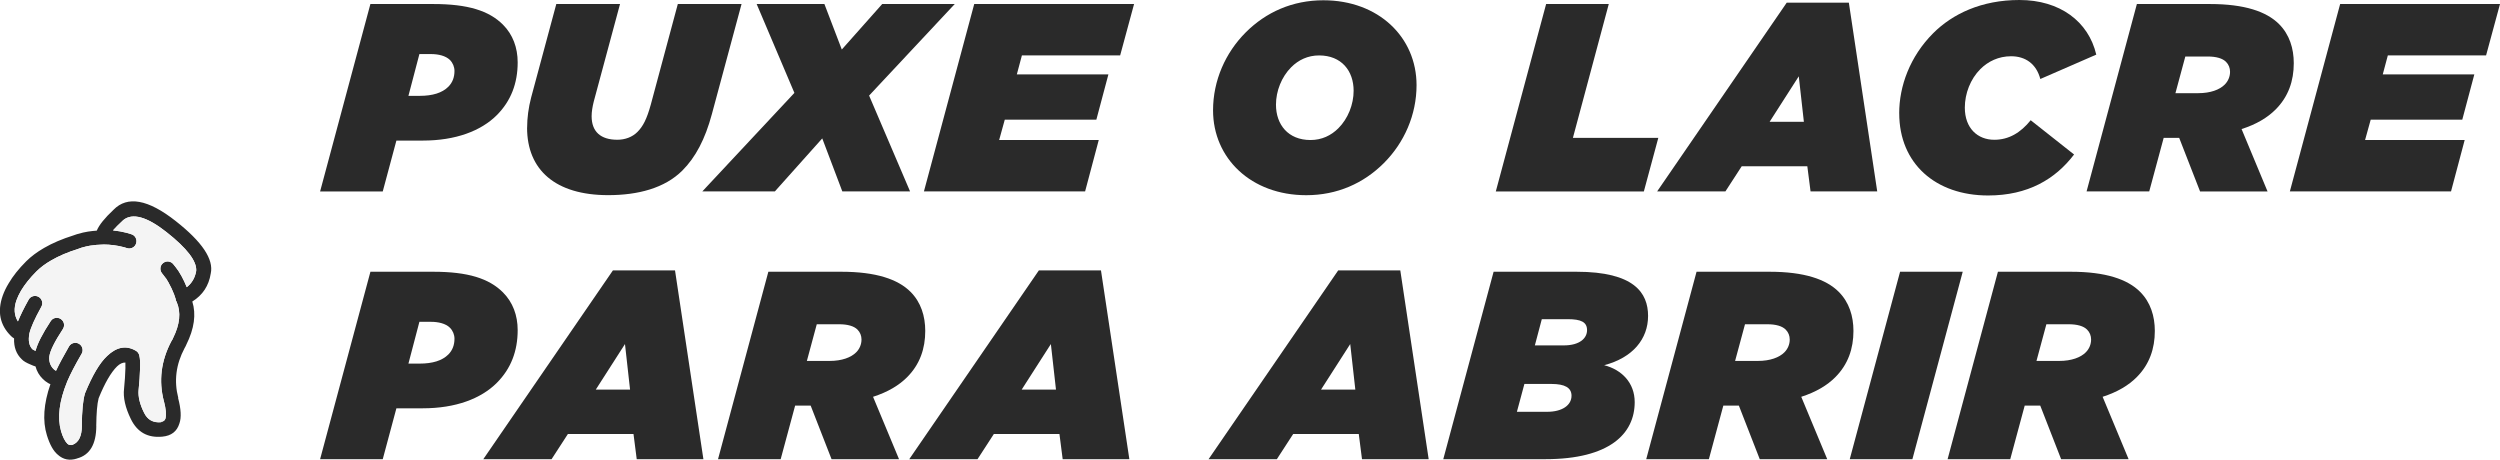
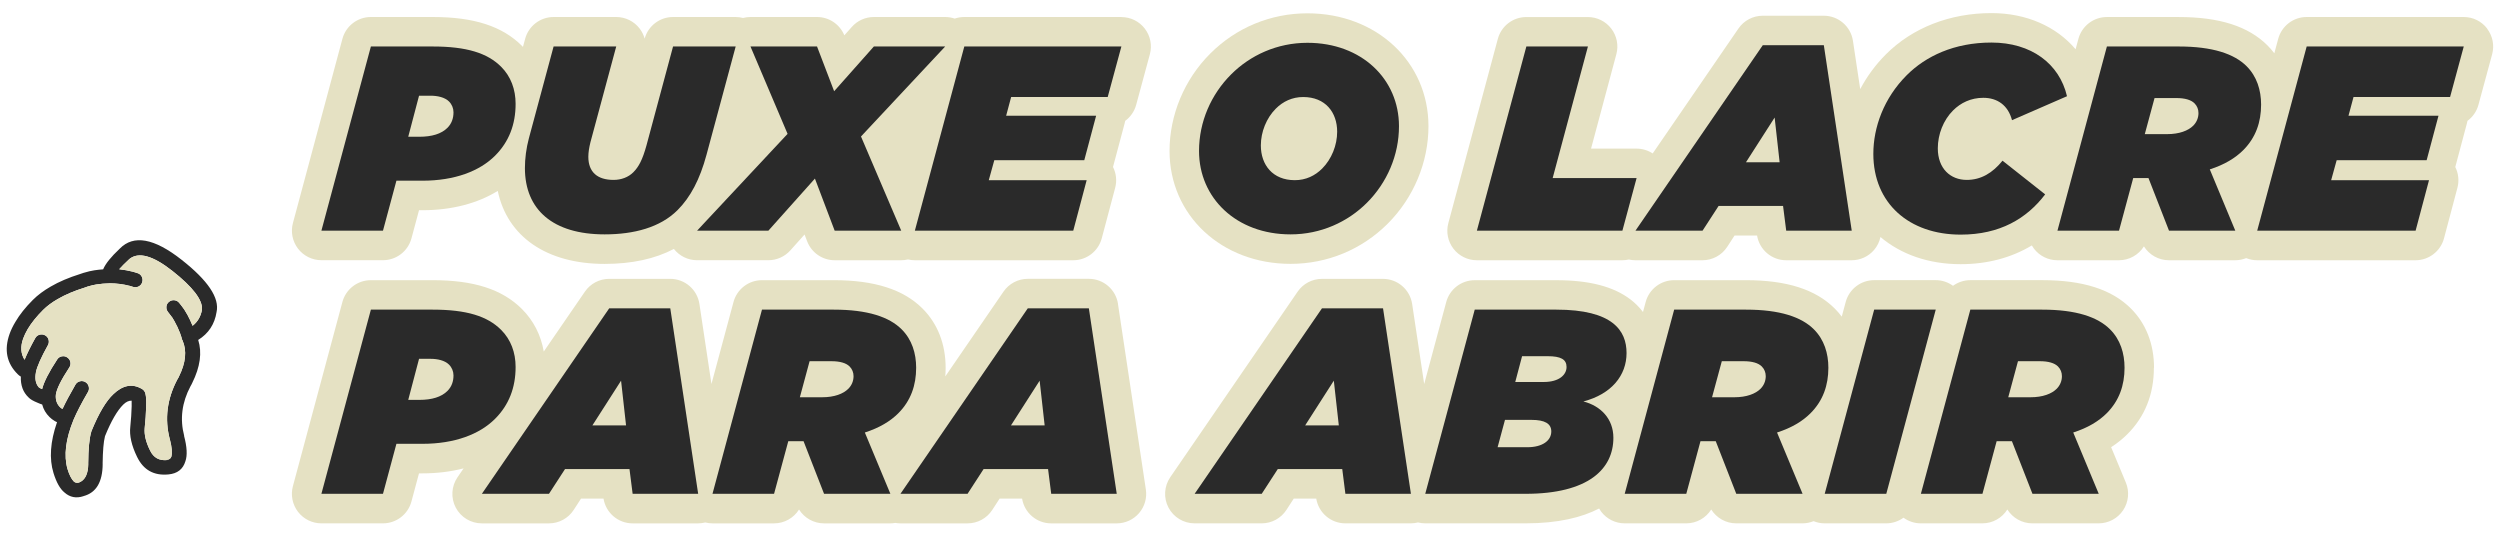
- <svg xmlns="http://www.w3.org/2000/svg" id="a" version="1.1" viewBox="0 0 1000 183.89">
+ <svg xmlns="http://www.w3.org/2000/svg" id="a" version="1.1" viewBox="0 0 1017.49 218.31">
  <defs>
    <style>
      .st0 {
        fill: #2a2a2a;
      }

      .st1 {
-         fill: #f4f4f4;
+         fill: #e5e1c3;
      }
    </style>
  </defs>
-   <path class="st0" d="M148.16,1.61h25.17c13.82,0,22.28,2.68,27.85,8.25,3.96,3.96,5.89,9.21,5.89,15.1,0,8.35-2.68,15.42-8.35,21.1-6.32,6.32-16.49,10.17-29.56,10.17h-10.6l-5.46,20.35h-25.06L148.16,1.61ZM172.47,21.63h-4.71l-4.39,16.71h4.5c5.14,0,9-1.18,11.46-3.64,1.71-1.71,2.46-3.86,2.46-6.32,0-1.61-.64-3.21-1.82-4.39-1.71-1.71-4.71-2.36-7.5-2.36Z" />
-   <path class="st0" d="M210.85,51.09c0-3.86.54-8.03,1.61-12.1L222.52,1.61h25.49l-10.5,38.98c-.54,2.14-.86,4.18-.86,5.89,0,6.21,3.64,9.42,10.28,9.42,3.11,0,6-1.07,8.03-3.11,2.25-2.25,3.75-5.14,5.35-10.92l10.82-40.27h25.49l-11.89,44.12c-2.68,9.96-6.53,17.24-11.78,22.49-7.07,7.07-17.78,9.85-29.67,9.85-21.1,0-32.45-10.07-32.45-26.99l.02.02Z" />
-   <path class="st0" d="M317.76,37.16l-15.1-35.56h27.1l6.96,18.21,16.17-18.21h29.02l-34.27,36.63,16.39,38.34h-27.1l-8.03-21.21-18.96,21.21h-29.02l36.84-39.41h0Z" />
-   <path class="st0" d="M389.69,1.61h63.94l-5.57,20.56h-39.3l-2.03,7.6h36.63l-4.82,18.1h-36.63l-2.25,8.14h39.84l-5.46,20.56h-64.47L389.69,1.61Z" />
-   <path class="st0" d="M566.62,34.06c0,11.89-4.93,23.03-13.07,31.17s-18.74,12.85-31.06,12.85c-22.06,0-37.27-14.78-37.27-33.95,0-11.89,4.93-23.03,13.07-31.17S517.03.11,529.35.11c22.06,0,37.27,14.78,37.27,33.95ZM535.35,51.3c3.86-3.86,6.1-9.53,6.1-14.99,0-7.93-4.82-14.14-13.82-14.14-4.5,0-8.25,1.82-11.14,4.71-3.86,3.86-6.1,9.53-6.1,14.99,0,7.93,4.82,14.14,13.82,14.14,4.5,0,8.25-1.82,11.14-4.71h0Z" />
-   <path class="st0" d="M618.45,1.61h25.06l-14.35,53.55h34.16l-5.78,21.42h-59.22L618.45,1.61Z" />
-   <path class="st0" d="M714.69,1.07h24.85l11.35,75.5h-26.67l-1.29-10.07h-26.24l-6.53,10.07h-27.31L714.69,1.07ZM721.55,48.73l-2.04-18.21-11.67,18.21h13.71,0Z" />
-   <path class="st0" d="M759.68,45.3c0-10.82,4.28-22.7,13.6-32.02C780.99,5.57,792.56,0,807.77,0,823.94,0,835.4,8.57,838.51,21.85l-22.38,9.75c-1.61-6.1-6-9.1-11.67-9.1-5.03,0-9.21,2.04-12.32,5.14-3.96,3.96-6.21,9.75-6.21,15.42,0,8.25,5.14,12.85,11.78,12.85,5.78,0,10.5-2.78,14.57-7.82l17.35,13.71c-7.5,9.85-18.42,16.39-34.38,16.39-20.99,0-35.56-12.74-35.56-32.88h0Z" />
-   <path class="st0" d="M871.68,55.15h-6.21l-5.78,21.42h-25.06L854.75,1.61h29.24c13.82,0,22.6,3,27.63,8.03,4.18,4.18,5.89,9.75,5.89,15.64,0,7.07-2.14,13.39-7.28,18.53-3.21,3.21-7.6,5.89-13.6,7.82l10.39,24.95h-26.99l-8.35-21.42h0ZM879.28,37.27c4.93,0,8.57-1.39,10.6-3.43,1.39-1.39,2.14-3.21,2.14-5.14,0-1.5-.54-2.89-1.61-3.96-1.39-1.39-3.86-2.14-7.39-2.14h-8.89l-3.96,14.67h9.11Z" />
-   <path class="st0" d="M936.06,1.61h63.94l-5.57,20.56h-39.3l-2.03,7.6h36.63l-4.82,18.1h-36.63l-2.25,8.14h39.84l-5.46,20.56h-64.47L936.06,1.61Z" />
-   <path class="st0" d="M148.16,108.7h25.17c13.82,0,22.28,2.68,27.85,8.25,3.96,3.96,5.89,9.21,5.89,15.1,0,8.35-2.68,15.42-8.35,21.1-6.32,6.32-16.49,10.17-29.56,10.17h-10.6l-5.46,20.35h-25.06l20.13-74.97h0ZM172.47,128.73h-4.71l-4.39,16.71h4.5c5.14,0,9-1.18,11.46-3.64,1.71-1.71,2.46-3.86,2.46-6.32,0-1.61-.64-3.21-1.82-4.39-1.71-1.71-4.71-2.36-7.5-2.36Z" />
-   <path class="st0" d="M245.16,108.17h24.85l11.35,75.5h-26.67l-1.29-10.07h-26.24l-6.53,10.07h-27.31l51.84-75.5h0ZM252.02,155.83l-2.03-18.21-11.67,18.21h13.71-.01Z" />
-   <path class="st0" d="M324.26,162.25h-6.21l-5.78,21.42h-25.06l20.13-74.97h29.24c13.82,0,22.6,3,27.63,8.03,4.18,4.18,5.89,9.75,5.89,15.64,0,7.07-2.14,13.39-7.28,18.53-3.21,3.21-7.6,5.89-13.6,7.82l10.39,24.95h-26.99l-8.35-21.42h-.01ZM331.86,144.37c4.93,0,8.57-1.39,10.6-3.43,1.39-1.39,2.14-3.21,2.14-5.14,0-1.5-.54-2.89-1.61-3.96-1.39-1.39-3.86-2.14-7.39-2.14h-8.89l-3.96,14.67h9.11Z" />
-   <path class="st0" d="M415.54,108.17h24.85l11.35,75.5h-26.67l-1.29-10.07h-26.24l-6.53,10.07h-27.31l51.84-75.5h0ZM422.39,155.83l-2.04-18.21-11.67,18.21h13.71Z" />
-   <path class="st0" d="M535.27,108.17h24.85l11.35,75.5h-26.67l-1.29-10.07h-26.24l-6.53,10.07h-27.31l51.84-75.5h0ZM542.13,155.83l-2.04-18.21-11.67,18.21h13.71,0Z" />
-   <path class="st0" d="M597.44,108.7h33.2c23.03,0,28.59,8.46,28.59,17.67s-6.1,16.71-17.56,19.71c7.07,1.82,12.21,7.07,12.21,14.78,0,12.64-10.07,22.81-35.77,22.81h-40.8l20.13-74.97h0ZM618.86,164.72c6.1,0,9.75-2.68,9.75-6.43,0-3.21-2.68-4.71-8.03-4.71h-10.82l-3,11.14h12.1ZM625.5,138.16c6.43,0,9.32-2.89,9.32-6.1s-2.36-4.39-7.71-4.39h-10.39l-2.78,10.5h11.57,0Z" />
-   <path class="st0" d="M695.54,162.25h-6.21l-5.78,21.42h-25.06l20.13-74.97h29.24c13.82,0,22.6,3,27.63,8.03,4.18,4.18,5.89,9.75,5.89,15.64,0,7.07-2.14,13.39-7.28,18.53-3.21,3.21-7.6,5.89-13.6,7.82l10.39,24.95h-26.99l-8.35-21.42h-.01ZM703.15,144.37c4.93,0,8.57-1.39,10.6-3.43,1.39-1.39,2.14-3.21,2.14-5.14,0-1.5-.54-2.89-1.61-3.96-1.39-1.39-3.86-2.14-7.39-2.14h-8.89l-3.96,14.67h9.11Z" />
-   <path class="st0" d="M760.03,108.7h25.06l-20.13,74.97h-25.06l20.13-74.97Z" />
-   <path class="st0" d="M816.09,162.25h-6.21l-5.78,21.42h-25.06l20.13-74.97h29.24c13.82,0,22.6,3,27.63,8.03,4.18,4.18,5.89,9.75,5.89,15.64,0,7.07-2.14,13.39-7.28,18.53-3.21,3.21-7.6,5.89-13.6,7.82l10.39,24.95h-26.99l-8.35-21.42h-.01ZM823.7,144.37c4.93,0,8.57-1.39,10.6-3.43,1.39-1.39,2.14-3.21,2.14-5.14,0-1.5-.54-2.89-1.61-3.96-1.39-1.39-3.86-2.14-7.39-2.14h-8.89l-3.96,14.67h9.11Z" />
-   <path class="st0" d="M71.31,159.17h0c-1.77-6.79-.93-13.41,2.52-19.92.18-.27.34-.56.48-.87.02-.05.05-.11.06-.16.05-.11.08-.21.14-.31,3.22-6.46,4-12.24,2.41-17.3,4.15-2.57,6.61-6.32,7.38-11.21h0c1.25-5.66-3.42-12.65-14.05-21-11.01-8.67-19.3-10.16-24.83-4.5-3.54,3.31-5.77,6.09-6.71,8.35-1.14.08-2.33.21-3.51.39h0c-1.17.18-2.62.5-4.33,1.01-.02.02-.03.03-.08.02-.39.13-.79.27-1.22.42-.03.03-.1.03-.14.05-4.55,1.43-8.47,3.1-11.79,5.03-2.81,1.62-5.21,3.41-7.16,5.35-3.01,3.01-5.34,5.95-7.01,8.81-1,1.64-1.78,3.26-2.36,4.87h0c-2.27,6.42-1.16,11.83,3.3,16.22.34.34.72.66,1.22.93-.13,3.51.9,6.3,3.1,8.38.66.72,1.83,1.41,3.55,2.11.03.03.08.05.11.05.69.31,1.29.55,1.82.69.5,1.91,1.48,3.6,2.94,5.03.59.59,1.29,1.13,2.07,1.59.03.03.05.05.1.06.24.14.51.29.85.4-2.72,7.86-3.2,14.68-1.41,20.45,1.17,3.78,2.62,6.35,4.39,7.8,2.17,1.95,4.73,2.44,7.64,1.5l.03-.03c5.11-1.35,7.67-5.68,7.7-12.98l-.02-.02c.06-5.08.35-8.78.95-11.08,0,0,.02-.02.02-.05,2.46-6.06,4.92-10.29,7.33-12.67,1.13-1.09,2.25-1.61,3.36-1.56.03.58.03,1.22,0,1.96l.02.02c-.08,2.75-.26,5.6-.56,8.51-.42,3.47.48,7.53,2.73,12.12h0c2.56,5.26,6.75,7.59,12.59,7.03h0c3.59-.34,5.85-2.09,6.82-5.27.84-2.35.66-5.77-.53-10.24l.03.03.02-.02h.03ZM64.46,168.88h0c-3.18.32-5.45-.95-6.83-3.78h0c-1.7-3.41-2.41-6.4-2.2-8.96.32-3.09.53-6.06.61-8.94l-.02-.02c.1-2.12,0-3.76-.29-4.98-.1-.42-.27-.79-.51-1.13s-.56-.59-.93-.8c-3.83-2.22-7.65-1.51-11.45,2.12-2.94,2.75-5.85,7.65-8.76,14.74-.03.1-.06.19-.1.29-.79,2.59-1.21,6.9-1.25,12.93l.02.02c-.03,4.05-1.25,6.56-3.65,7.51l-.03.03c-.8.23-1.48.13-2.07-.37-1-1-1.87-2.67-2.57-5.05-1.56-5.45-.74-12.03,2.4-19.73.03-.03.05-.11.06-.16,0,0,.02-.02.02-.05h0l.05-.11c1.19-2.8,3.09-6.46,5.69-10.93.4-.69.5-1.43.29-2.22s-.66-1.37-1.35-1.77-1.43-.5-2.22-.29c-.79.21-1.37.66-1.77,1.35-2.2,3.81-3.94,7.06-5.18,9.71-.1-.03-.18-.05-.26-.1-.32-.19-.59-.43-.84-.68-1.22-1.29-1.77-2.93-1.59-4.9.29-2.28,2.12-5.95,5.42-10.98.43-.66.56-1.4.42-2.19-.16-.77-.58-1.38-1.25-1.83-.66-.43-1.38-.58-2.17-.43-.8.16-1.4.56-1.85,1.24-3.34,5.08-5.37,9.07-6.08,11.93-.59-.24-1.03-.48-1.32-.71-1.27-1.43-1.66-3.46-1.16-6.05l-.02-.02c.5-2.36,2.11-5.97,4.82-10.87.39-.71.47-1.43.26-2.22-.23-.77-.68-1.35-1.38-1.74-.71-.39-1.43-.47-2.22-.26-.77.23-1.35.68-1.74,1.38-1.93,3.44-3.34,6.34-4.29,8.7-1.53-2.43-1.7-5.24-.58-8.46h0c.45-1.25,1.08-2.56,1.85-3.88h0c1.5-2.49,3.54-5.05,6.14-7.65,1.61-1.61,3.6-3.09,5.95-4.44,3.01-1.75,6.59-3.28,10.74-4.57.03-.03.1-.03.14-.05.4-.14.79-.27,1.16-.42l-.08.02c1.4-.4,2.59-.69,3.54-.84h0c1.78-.27,3.51-.42,5.21-.45h.06l.11-.02c2.8.03,5.45.37,7.94,1.03l-.11-.05c.51.16,1.06.32,1.58.48.77.23,1.51.16,2.24-.21.71-.39,1.17-.95,1.4-1.72s.16-1.51-.21-2.24c-.39-.71-.95-1.17-1.72-1.4-.51-.16-1.06-.32-1.58-.48-.03-.03-.05-.05-.11-.05-1.82-.47-3.7-.8-5.64-1.01.88-1.01,2.25-2.38,4.13-4.13,3.68-2.94,9.42-1.35,17.25,4.81,8.22,6.48,12.19,11.64,11.9,15.53h0c-.45,2.7-1.7,4.89-3.78,6.51-.59-1.53-1.32-3.02-2.14-4.55l-.03-.03c-.39-.71-.8-1.38-1.24-2.07l-.08-.08c-.59-.85-1.24-1.69-1.9-2.48-.5-.63-1.16-.96-1.96-1.06-.79-.08-1.5.14-2.12.64-.63.5-.98,1.14-1.06,1.96-.06.8.14,1.5.64,2.12.55.68,1.08,1.37,1.59,2.07l.08.08c.34.56.68,1.13,1,1.67l-.03-.03c.85,1.5,1.54,2.99,2.12,4.5l.02.02c.23.64.43,1.24.63,1.85.05.53.21.98.45,1.32,1.77,4.12,1.29,8.91-1.43,14.39-.03.03-.05.11-.06.16-.05.11-.08.21-.14.31-.1.19-.19.35-.31.53-.05.05-.08.11-.13.19-4.18,7.88-5.19,15.93-3.04,24.14l.02.02c.8,3.06,1,5.37.58,6.95-.27.76-.88,1.17-1.78,1.24l.11.11h0l-.03.04Z" />
-   <path class="st1" d="M64.46,168.88h0c-3.18.32-5.45-.95-6.83-3.78h0c-1.7-3.41-2.41-6.4-2.2-8.96.32-3.09.53-6.06.61-8.94l-.02-.02c.1-2.12,0-3.76-.29-4.98-.1-.42-.27-.79-.51-1.13s-.56-.59-.93-.8c-3.83-2.22-7.65-1.51-11.45,2.12-2.94,2.75-5.85,7.65-8.76,14.74-.03.1-.06.19-.1.29-.79,2.59-1.21,6.9-1.25,12.93l.02.02c-.03,4.05-1.25,6.56-3.65,7.51l-.03.03c-.8.23-1.48.13-2.07-.37-1-1-1.87-2.67-2.57-5.05-1.56-5.45-.74-12.03,2.4-19.73.03-.03.05-.11.06-.16,0,0,.02-.02.02-.05h0l.05-.11c1.19-2.8,3.09-6.46,5.69-10.93.4-.69.5-1.43.29-2.22s-.66-1.37-1.35-1.77-1.43-.5-2.22-.29c-.79.21-1.37.66-1.77,1.35-2.2,3.81-3.94,7.06-5.18,9.71-.1-.03-.18-.05-.26-.1-.32-.19-.59-.43-.84-.68-1.22-1.29-1.77-2.93-1.59-4.9.29-2.28,2.12-5.95,5.42-10.98.43-.66.56-1.4.42-2.19-.16-.77-.58-1.38-1.25-1.83-.66-.43-1.38-.58-2.17-.43-.8.16-1.4.56-1.85,1.24-3.34,5.08-5.37,9.07-6.08,11.93-.59-.24-1.03-.48-1.32-.71-1.27-1.43-1.66-3.46-1.16-6.05l-.02-.02c.5-2.36,2.11-5.97,4.82-10.87.39-.71.47-1.43.26-2.22-.23-.77-.68-1.35-1.38-1.74-.71-.39-1.43-.47-2.22-.26-.77.23-1.35.68-1.74,1.38-1.93,3.44-3.34,6.34-4.29,8.7-1.53-2.43-1.7-5.24-.58-8.46h0c.45-1.25,1.08-2.56,1.85-3.88h0c1.5-2.49,3.54-5.05,6.14-7.65,1.61-1.61,3.6-3.09,5.95-4.44,3.01-1.75,6.59-3.28,10.74-4.57.03-.03.1-.03.14-.05.4-.14.79-.27,1.16-.42l-.08.02c1.4-.4,2.59-.69,3.54-.84h0c1.78-.27,3.51-.42,5.21-.45h.06l.11-.02c2.8.03,5.45.37,7.94,1.03l-.11-.05c.51.16,1.06.32,1.58.48.77.23,1.51.16,2.24-.21.71-.39,1.17-.95,1.4-1.72s.16-1.51-.21-2.24c-.39-.71-.95-1.17-1.72-1.4-.51-.16-1.06-.32-1.58-.48-.03-.03-.05-.05-.11-.05-1.82-.47-3.7-.8-5.64-1.01.88-1.01,2.25-2.38,4.13-4.13,3.68-2.94,9.42-1.35,17.25,4.81,8.22,6.48,12.19,11.64,11.9,15.53h0c-.45,2.7-1.7,4.89-3.78,6.51-.59-1.53-1.32-3.02-2.14-4.55l-.03-.03c-.39-.71-.8-1.38-1.24-2.07l-.08-.08c-.59-.85-1.24-1.69-1.9-2.48-.5-.63-1.16-.96-1.96-1.06-.79-.08-1.5.14-2.12.64-.63.5-.98,1.14-1.06,1.96-.06.8.14,1.5.64,2.12.55.68,1.08,1.37,1.59,2.07l.08.08c.34.56.68,1.13,1,1.67l-.03-.03c.85,1.5,1.54,2.99,2.12,4.5l.02.02c.23.64.43,1.24.63,1.85.05.53.21.98.45,1.32,1.77,4.12,1.29,8.91-1.43,14.39-.03.03-.05.11-.06.16-.05.11-.08.21-.14.31-.1.19-.19.35-.31.53-.05.05-.08.11-.13.19-4.18,7.88-5.19,15.93-3.04,24.14l.02.02c.8,3.06,1,5.37.58,6.95-.27.76-.88,1.17-1.78,1.24l.11.11h0l-.03.04Z" />
+   <path class="st0" d="M74.96,177.4h0c-1.79-6.87-.94-13.58,2.56-20.18.18-.28.34-.57.49-.88.02-.05.05-.11.07-.16.05-.11.08-.21.15-.31,3.26-6.55,4.05-12.39,2.44-17.52,4.2-2.61,6.69-6.4,7.47-11.35h0c1.27-5.73-3.47-12.82-14.23-21.27-11.15-8.78-19.54-10.29-25.14-4.56-3.58,3.35-5.85,6.17-6.79,8.45-1.16.08-2.36.21-3.55.39h0c-1.19.18-2.65.5-4.38,1.03-.02.02-.03.03-.08.02-.39.13-.8.28-1.24.42-.03.03-.1.03-.15.05-4.61,1.45-8.58,3.14-11.94,5.1-2.85,1.64-5.28,3.45-7.25,5.42-3.05,3.05-5.41,6.02-7.1,8.92-1.01,1.66-1.81,3.31-2.39,4.93h0c-2.3,6.5-1.17,11.98,3.34,16.43.34.34.73.67,1.24.94-.13,3.55.91,6.38,3.14,8.48.67.73,1.86,1.43,3.6,2.13.03.03.08.05.11.05.7.31,1.3.55,1.84.7.5,1.94,1.5,3.65,2.98,5.1.6.6,1.3,1.14,2.1,1.61.03.03.05.05.1.07.24.15.52.29.86.41-2.75,7.96-3.24,14.87-1.43,20.71,1.19,3.83,2.65,6.43,4.45,7.9,2.2,1.97,4.79,2.48,7.73,1.51l.03-.03c5.18-1.37,7.77-5.75,7.8-13.14l-.02-.02c.07-5.15.36-8.89.96-11.22,0,0,.02-.02.02-.05,2.49-6.14,4.98-10.42,7.43-12.83,1.14-1.11,2.28-1.63,3.4-1.58.03.59.03,1.24,0,1.99l.02.02c-.08,2.78-.26,5.67-.57,8.61-.42,3.52.49,7.62,2.77,12.28h0c2.59,5.32,6.84,7.69,12.75,7.12h0c3.63-.34,5.93-2.12,6.9-5.34.85-2.38.67-5.85-.54-10.37l.03.03.02-.02ZM68.03,187.24h0c-3.22.33-5.52-.96-6.92-3.83h0c-1.73-3.45-2.44-6.48-2.23-9.07.33-3.13.54-6.14.62-9.05l-.02-.02c.1-2.15,0-3.81-.29-5.05-.1-.42-.28-.8-.52-1.14s-.57-.6-.94-.81c-3.88-2.25-7.75-1.53-11.59,2.15-2.98,2.78-5.93,7.75-8.87,14.93-.03.1-.07.2-.1.29-.8,2.62-1.22,6.99-1.27,13.09l.02.02c-.03,4.1-1.27,6.64-3.7,7.6l-.03.03c-.81.23-1.5.13-2.1-.37-1.01-1.01-1.89-2.7-2.61-5.11-1.58-5.52-.75-12.18,2.43-19.98.03-.03.05-.11.07-.16,0,0,.02-.02.02-.05h0l.05-.11c1.2-2.83,3.13-6.55,5.76-11.07.41-.7.5-1.45.29-2.25-.21-.8-.67-1.38-1.37-1.79s-1.45-.5-2.25-.29c-.8.21-1.38.67-1.79,1.37-2.23,3.86-3.99,7.15-5.24,9.84-.1-.03-.18-.05-.26-.1-.33-.2-.6-.44-.85-.68-1.24-1.3-1.79-2.96-1.61-4.97.29-2.31,2.15-6.02,5.49-11.12.44-.67.57-1.42.42-2.21-.16-.78-.59-1.4-1.27-1.86-.67-.44-1.4-.59-2.2-.44-.81.16-1.42.57-1.87,1.25-3.39,5.15-5.44,9.18-6.16,12.08-.6-.24-1.04-.49-1.34-.72-1.29-1.45-1.68-3.5-1.17-6.12l-.02-.02c.5-2.39,2.13-6.04,4.89-11.01.39-.72.47-1.45.26-2.25-.23-.78-.68-1.37-1.4-1.76-.72-.39-1.45-.47-2.25-.26-.78.23-1.37.68-1.76,1.4-1.95,3.48-3.39,6.42-4.35,8.81-1.55-2.46-1.73-5.31-.59-8.57h0c.46-1.27,1.09-2.59,1.87-3.92h0c1.51-2.52,3.58-5.11,6.22-7.75,1.63-1.63,3.65-3.13,6.02-4.49,3.05-1.77,6.68-3.32,10.88-4.62.03-.03.1-.03.15-.05.41-.15.8-.28,1.17-.42l-.08.02c1.42-.41,2.62-.7,3.58-.85h0c1.81-.28,3.55-.42,5.28-.46h.07l.11-.02c2.83.03,5.52.37,8.04,1.04l-.11-.05c.52.16,1.07.33,1.6.49.78.23,1.53.16,2.26-.21.72-.39,1.19-.96,1.42-1.74s.16-1.53-.21-2.26c-.39-.72-.96-1.19-1.74-1.42-.52-.16-1.07-.33-1.6-.49-.03-.03-.05-.05-.11-.05-1.84-.47-3.75-.81-5.72-1.03.9-1.03,2.28-2.41,4.18-4.18,3.73-2.98,9.54-1.37,17.47,4.87,8.32,6.56,12.34,11.79,12.05,15.73h0c-.46,2.74-1.73,4.95-3.83,6.59-.6-1.55-1.34-3.06-2.17-4.61l-.03-.03c-.39-.72-.81-1.4-1.25-2.1l-.08-.08c-.6-.86-1.25-1.71-1.92-2.51-.5-.64-1.17-.98-1.99-1.07-.8-.08-1.51.15-2.15.65-.64.5-.99,1.16-1.07,1.99-.07.81.15,1.51.65,2.15.55.68,1.09,1.38,1.61,2.1l.08.08c.34.57.68,1.14,1.01,1.69l-.03-.03c.86,1.51,1.56,3.03,2.15,4.56l.02.02c.23.65.44,1.25.64,1.87.05.54.21.99.46,1.34,1.79,4.17,1.3,9.02-1.45,14.57-.03.03-.05.11-.07.16-.05.11-.08.21-.15.31-.1.2-.2.36-.31.54-.05.05-.08.11-.13.2-4.23,7.98-5.26,16.14-3.08,24.44l.02.02c.81,3.09,1.01,5.44.59,7.03-.28.77-.9,1.19-1.81,1.25l.11.11h0Z" />
+   <path class="st1" d="M68.03,187.24h0c-3.22.33-5.52-.96-6.92-3.83h0c-1.73-3.45-2.44-6.48-2.23-9.07.33-3.13.54-6.14.62-9.05l-.02-.02c.1-2.15,0-3.81-.29-5.05-.1-.42-.28-.8-.52-1.14s-.57-.6-.94-.81c-3.88-2.25-7.75-1.53-11.59,2.15-2.98,2.78-5.93,7.75-8.87,14.93-.03.1-.07.2-.1.29-.8,2.62-1.22,6.99-1.27,13.09l.02.02c-.03,4.1-1.27,6.64-3.7,7.6l-.03.03c-.81.23-1.5.13-2.1-.37-1.01-1.01-1.89-2.7-2.61-5.11-1.58-5.52-.75-12.18,2.43-19.98.03-.03.05-.11.07-.16,0,0,.02-.02.02-.05h0l.05-.11c1.2-2.83,3.13-6.55,5.76-11.07.41-.7.5-1.45.29-2.25-.21-.8-.67-1.38-1.37-1.79s-1.45-.5-2.25-.29c-.8.21-1.38.67-1.79,1.37-2.23,3.86-3.99,7.15-5.24,9.84-.1-.03-.18-.05-.26-.1-.33-.2-.6-.44-.85-.68-1.24-1.3-1.79-2.96-1.61-4.97.29-2.31,2.15-6.02,5.49-11.12.44-.67.57-1.42.42-2.21-.16-.78-.59-1.4-1.27-1.86-.67-.44-1.4-.59-2.2-.44-.81.16-1.42.57-1.87,1.25-3.39,5.15-5.44,9.18-6.16,12.08-.6-.24-1.04-.49-1.34-.72-1.29-1.45-1.68-3.5-1.17-6.12l-.02-.02c.5-2.39,2.13-6.04,4.89-11.01.39-.72.47-1.45.26-2.25-.23-.78-.68-1.37-1.4-1.76-.72-.39-1.45-.47-2.25-.26-.78.23-1.37.68-1.76,1.4-1.95,3.48-3.39,6.42-4.35,8.81-1.55-2.46-1.73-5.31-.59-8.57h0c.46-1.27,1.09-2.59,1.87-3.92h0c1.51-2.52,3.58-5.11,6.22-7.75,1.63-1.63,3.65-3.13,6.02-4.49,3.05-1.77,6.68-3.32,10.88-4.62.03-.03.1-.03.15-.05.41-.15.8-.28,1.17-.42l-.08.02c1.42-.41,2.62-.7,3.58-.85h0c1.81-.28,3.55-.42,5.28-.46h.07l.11-.02c2.83.03,5.52.37,8.04,1.04l-.11-.05c.52.16,1.07.33,1.6.49.78.23,1.53.16,2.26-.21.72-.39,1.19-.96,1.42-1.74s.16-1.53-.21-2.26c-.39-.72-.96-1.19-1.74-1.42-.52-.16-1.07-.33-1.6-.49-.03-.03-.05-.05-.11-.05-1.84-.47-3.75-.81-5.72-1.03.9-1.03,2.28-2.41,4.18-4.18,3.73-2.98,9.54-1.37,17.47,4.87,8.32,6.56,12.34,11.79,12.05,15.73h0c-.46,2.74-1.73,4.95-3.83,6.59-.6-1.55-1.34-3.06-2.17-4.61l-.03-.03c-.39-.72-.81-1.4-1.25-2.1l-.08-.08c-.6-.86-1.25-1.71-1.92-2.51-.5-.64-1.17-.98-1.99-1.07-.8-.08-1.51.15-2.15.65-.64.5-.99,1.16-1.07,1.99-.07.81.15,1.51.65,2.15.55.68,1.09,1.38,1.61,2.1l.08.08c.34.57.68,1.14,1.01,1.69l-.03-.03c.86,1.51,1.56,3.03,2.15,4.56l.02.02c.23.65.44,1.25.64,1.87.05.54.21.99.46,1.34,1.79,4.17,1.3,9.02-1.45,14.57-.03.03-.05.11-.07.16-.05.11-.08.21-.15.31-.1.2-.2.36-.31.54-.05.05-.08.11-.13.2-4.23,7.98-5.26,16.14-3.08,24.44l.02.02c.81,3.09,1.01,5.44.59,7.03-.28.77-.9,1.19-1.81,1.25l.11.11h0Z" />
+   <path class="st1" d="M455.03,123.7c-.88-5.87-5.93-10.22-11.87-10.22h-24.85c-3.95,0-7.66,1.95-9.89,5.21l-23.69,34.51c.09-1.15.14-2.32.14-3.51,0-9.64-3.26-17.98-9.4-24.11-7.76-7.77-19.58-11.55-36.12-11.55h-29.23c-5.43,0-10.18,3.64-11.59,8.89l-8.97,33.37-4.9-32.58c-.88-5.87-5.93-10.22-11.87-10.22h-24.85c-3.95,0-7.66,1.95-9.89,5.21l-16.74,24.38c-1.15-6.68-4.15-12.58-8.87-17.3-8.02-8.02-19.57-11.75-36.34-11.75h-25.16c-5.43,0-10.18,3.64-11.59,8.89l-20.14,74.96c-.97,3.6-.2,7.45,2.07,10.42,2.27,2.96,5.79,4.7,9.52,4.7h25.06c5.43,0,10.18-3.64,11.59-8.88l3.08-11.46h1.4c5.95,0,11.58-.7,16.76-2.04l-2.47,3.6c-2.52,3.67-2.8,8.44-.73,12.38,2.08,3.94,6.16,6.41,10.62,6.41h27.31c4.07,0,7.86-2.06,10.07-5.47l2.98-4.6h9.16c.94,5.78,5.94,10.07,11.84,10.07h26.67c.99,0,1.96-.14,2.91-.37.95.24,1.93.37,2.92.37h25.06c4.22,0,8.02-2.2,10.18-5.64,2.16,3.46,5.99,5.64,10.17,5.64h26.99c.68,0,1.35-.08,2.01-.19.68.12,1.38.19,2.09.19h27.31c4.07,0,7.86-2.06,10.07-5.47l2.98-4.6h9.16c.94,5.78,5.94,10.07,11.84,10.07h26.67c3.49,0,6.81-1.52,9.09-4.17,2.28-2.65,3.29-6.16,2.77-9.61l-11.35-75.5Z" />
+   <path class="st1" d="M456.4,6.92h-63.93c-1.36,0-2.68.23-3.91.65-1.23-.42-2.54-.65-3.88-.65h-29.02c-3.43,0-6.7,1.47-8.97,4.03l-3.05,3.43c-1.84-4.5-6.23-7.46-11.11-7.46h-27.09c-1.03,0-2.05.14-3.03.39-.97-.25-1.97-.39-2.99-.39h-25.49c-5.4,0-10.13,3.6-11.56,8.8-.41-1.47-1.09-2.86-2.04-4.1-2.27-2.96-5.79-4.7-9.52-4.7h-25.49c-5.43,0-10.18,3.64-11.59,8.88l-.89,3.29c-.13-.14-.26-.28-.39-.41-8.03-8.03-19.57-11.76-36.34-11.76h-25.16c-5.43,0-10.18,3.64-11.59,8.89l-20.14,74.97c-.97,3.6-.2,7.45,2.07,10.42,2.27,2.96,5.79,4.7,9.52,4.7h25.06c5.43,0,10.18-3.64,11.59-8.88l3.08-11.46h1.4c11.81,0,22.37-2.75,30.64-7.86,3.89,18.55,19.82,29.71,43.51,29.71,11.07,0,20.49-2.05,28.18-6.09,2.24,2.85,5.69,4.59,9.43,4.59h29.02c3.42,0,6.67-1.46,8.95-4l5.78-6.47,1.04,2.73c1.77,4.66,6.23,7.75,11.22,7.75h27.09c.94,0,1.86-.12,2.75-.33.9.22,1.84.33,2.79.33h64.47c5.44,0,10.2-3.66,11.6-8.92l5.46-20.56c.76-2.86.43-5.88-.88-8.48l4.73-17.75c.09-.34.17-.68.23-1.02,2.13-1.57,3.74-3.84,4.47-6.53l5.57-20.57c.98-3.61.22-7.46-2.05-10.43-2.27-2.97-5.79-4.71-9.53-4.71Z" />
+   <path class="st1" d="M525.26,107.39c14.93,0,28.98-5.81,39.55-16.37,10.53-10.53,16.57-24.99,16.57-39.65,0-26.2-21.18-45.95-49.26-45.95-14.94,0-28.99,5.82-39.54,16.37-10.54,10.52-16.58,24.98-16.58,39.65,0,26.2,21.18,45.95,49.26,45.95Z" />
+   <path class="st1" d="M876.68,149.68c0-9.64-3.26-17.98-9.4-24.11-7.76-7.77-19.58-11.55-36.12-11.55h-29.24c-2.61,0-5.05.85-7.05,2.3-2.03-1.47-4.47-2.3-7.03-2.3h-25.06c-5.43,0-10.18,3.64-11.59,8.89l-1.6,5.96c-.87-1.16-1.82-2.26-2.86-3.3-7.77-7.77-19.58-11.54-36.12-11.54h-29.24c-5.43,0-10.18,3.64-11.59,8.89l-1.09,4.06c-1.61-2.13-3.4-3.81-5.07-5.09-6.91-5.28-16.79-7.85-30.22-7.85h-33.2c-5.43,0-10.18,3.64-11.59,8.89l-8.97,33.37-4.9-32.58c-.88-5.87-5.93-10.22-11.87-10.22h-24.85c-3.95,0-7.66,1.95-9.89,5.21l-51.83,75.5c-2.52,3.67-2.8,8.44-.73,12.38,2.08,3.94,6.16,6.41,10.62,6.41h27.31c4.07,0,7.86-2.06,10.07-5.47l2.98-4.6h9.16c.94,5.78,5.94,10.07,11.84,10.07h26.67c.99,0,1.96-.14,2.91-.37.95.24,1.93.37,2.92.37h40.81c13.37,0,23.01-2.43,29.97-6.04.26.46.55.91.88,1.34,2.27,2.96,5.79,4.7,9.52,4.7h25.06c4.22,0,8.02-2.2,10.17-5.64,2.17,3.46,5.99,5.64,10.17,5.64h26.98c1.57,0,3.1-.32,4.51-.89,1.41.57,2.93.89,4.49.89h25.06c2.61,0,5.05-.85,7.05-2.3,2.03,1.47,4.47,2.3,7.03,2.3h25.06c4.22,0,8.02-2.2,10.17-5.64,2.17,3.46,5.99,5.64,10.17,5.64h26.98c4.01,0,7.76-2,9.98-5.34,2.23-3.34,2.64-7.57,1.1-11.27l-5.99-14.39c2.44-1.57,4.65-3.33,6.61-5.29,7.16-7.16,10.79-16.25,10.79-27.01Z" />
+   <path class="st1" d="M1012.27,11.63c-2.27-2.97-5.79-4.71-9.53-4.71h-63.93c-5.43,0-10.18,3.64-11.59,8.89l-1.58,5.88c-.85-1.12-1.78-2.2-2.79-3.21-7.78-7.78-19.59-11.55-36.12-11.55h-29.24c-5.43,0-10.18,3.64-11.59,8.89l-1.14,4.23c-7.82-9.26-19.99-14.72-34.25-14.72-16.88,0-32.14,5.96-42.96,16.79-4.21,4.21-7.72,9-10.45,14.15l-2.96-19.66c-.88-5.87-5.93-10.21-11.87-10.21h-24.84c-3.95,0-7.66,1.95-9.89,5.21l-34.9,50.84c-1.93-1.26-4.21-1.96-6.57-1.96h-18.52l10.3-38.44c.97-3.6.2-7.45-2.07-10.41-2.27-2.96-5.79-4.7-9.52-4.7h-25.06c-5.43,0-10.18,3.64-11.59,8.89l-20.14,74.97c-.97,3.6-.21,7.45,2.07,10.42,2.27,2.96,5.79,4.7,9.52,4.7h59.23c.91,0,1.79-.11,2.65-.3.86.2,1.75.3,2.66.3h27.31c4.07,0,7.86-2.06,10.07-5.47l2.98-4.6h9.16c.94,5.78,5.94,10.07,11.84,10.07h26.67c3.49,0,6.82-1.52,9.09-4.17,1.32-1.53,2.2-3.35,2.62-5.29,8.27,7.01,19.52,11.06,32.63,11.06,10.86,0,20.63-2.61,28.98-7.63.26.46.55.91.87,1.33,2.27,2.96,5.79,4.7,9.52,4.7h25.06c4.22,0,8.02-2.2,10.17-5.64,2.17,3.46,5.99,5.64,10.17,5.64h26.98c1.55,0,3.07-.31,4.47-.87,1.4.56,2.9.87,4.44.87h64.47c5.44,0,10.2-3.66,11.6-8.92l5.46-20.56c.76-2.86.43-5.87-.87-8.46l4.73-17.77c.09-.34.17-.68.23-1.02,2.13-1.57,3.74-3.84,4.47-6.53l5.57-20.57c.98-3.61.22-7.46-2.05-10.43Z" />
+   <path class="st0" d="M203.96,27.17c-5.57-5.57-14.03-8.25-27.85-8.25h-25.16l-20.14,74.97h25.06l5.47-20.35h10.6c13.06,0,23.24-3.86,29.55-10.17,5.68-5.68,8.36-12.75,8.36-21.1,0-5.89-1.93-11.14-5.89-15.1ZM182.11,52.02c-2.46,2.46-6.32,3.64-11.46,3.64h-4.5l4.4-16.71h4.71c2.78,0,5.78.64,7.49,2.36,1.18,1.17,1.82,2.78,1.82,4.39,0,2.46-.75,4.6-2.46,6.32Z" />
+   <path class="st0" d="M273.93,18.92l-10.82,40.27c-1.6,5.78-3.1,8.67-5.35,10.92-2.03,2.04-4.93,3.11-8.03,3.11-6.64,0-10.28-3.21-10.28-9.43,0-1.71.32-3.74.85-5.88l10.5-38.99h-25.49l-10.06,37.38c-1.08,4.07-1.61,8.24-1.61,12.1,0,16.92,11.35,26.99,32.45,26.99,11.88,0,22.59-2.79,29.66-9.86,5.25-5.24,9.1-12.53,11.78-22.48l11.89-44.13h-25.49Z" />
+   <path class="st0" d="M384.68,18.92h-29.02l-16.17,18.21-6.96-18.21h-27.09l15.1,35.56-36.84,39.41h29.02l18.95-21.21,8.04,21.21h27.09l-16.38-38.34,34.26-36.63Z" />
+   <path class="st0" d="M450.83,39.49l5.57-20.57h-63.93l-20.13,74.97h64.47l5.46-20.56h-39.84l2.25-8.14h36.62l4.82-18.1h-36.62l2.03-7.6h39.3Z" />
+   <path class="st0" d="M532.12,17.42c-12.32,0-23.24,5.04-31.06,12.86-8.14,8.13-13.06,19.27-13.06,31.16,0,19.17,15.2,33.95,37.26,33.95,12.32,0,23.24-5.04,31.06-12.85,8.14-8.14,13.06-19.28,13.06-31.17,0-19.17-15.2-33.95-37.26-33.95ZM538.11,68.61c-2.89,2.9-6.64,4.72-11.13,4.72-9,0-13.82-6.22-13.82-14.14,0-5.46,2.25-11.14,6.11-14.99,2.89-2.89,6.64-4.71,11.13-4.71,9,0,13.82,6.21,13.82,14.13,0,5.46-2.25,11.14-6.11,14.99Z" />
+   <path class="st0" d="M631.93,72.47l14.35-53.55h-25.06l-20.14,74.97h59.23l5.78-21.42h-34.16Z" />
+   <path class="st0" d="M742.29,18.39h-24.84l-51.83,75.5h27.31l6.53-10.07h26.24l1.28,10.07h26.67l-11.36-75.5ZM710.6,66.04l11.67-18.2,2.03,18.2h-13.7Z" />
+   <path class="st0" d="M800.46,73.22c-6.64,0-11.78-4.61-11.78-12.85,0-5.68,2.24-11.46,6.21-15.42,3.1-3.11,7.28-5.14,12.31-5.14,5.68,0,10.07,3,11.68,9.1l22.38-9.75c-3.11-13.28-14.57-21.84-30.74-21.84-15.2,0-26.77,5.57-34.48,13.28-9.32,9.31-13.6,21.2-13.6,32.02,0,20.13,14.56,32.87,35.55,32.87,15.96,0,26.88-6.53,34.38-16.38l-17.35-13.71c-4.07,5.03-8.78,7.82-14.56,7.82Z" />
+   <path class="st0" d="M920.26,42.59c0-5.89-1.72-11.46-5.89-15.63-5.04-5.04-13.82-8.04-27.63-8.04h-29.24l-20.13,74.97h25.06l5.78-21.42h6.21l8.36,21.42h26.98l-10.38-24.95c5.99-1.93,10.38-4.61,13.6-7.82,5.14-5.14,7.28-11.46,7.28-18.53ZM892.63,51.16c-2.04,2.03-5.68,3.43-10.6,3.43h-9.11l3.97-14.68h8.88c3.54,0,6,.75,7.39,2.15,1.08,1.07,1.61,2.46,1.61,3.96,0,1.93-.75,3.75-2.14,5.14Z" />
+   <path class="st0" d="M997.17,39.49l5.57-20.57h-63.93l-20.14,74.97h64.47l5.46-20.56h-39.83l2.25-8.14h36.62l4.82-18.1h-36.63l2.04-7.6h39.3Z" />
+   <path class="st0" d="M203.96,134.26c-5.57-5.57-14.03-8.24-27.85-8.24h-25.16l-20.14,74.96h25.06l5.47-20.35h10.6c13.06,0,23.24-3.85,29.55-10.17,5.68-5.68,8.36-12.75,8.36-21.1,0-5.89-1.93-11.14-5.89-15.1ZM182.11,159.11c-2.46,2.46-6.32,3.64-11.46,3.64h-4.5l4.4-16.71h4.71c2.78,0,5.78.64,7.49,2.36,1.18,1.18,1.82,2.78,1.82,4.39,0,2.46-.75,4.6-2.46,6.32Z" />
+   <path class="st0" d="M272.8,125.48h-24.85l-51.83,75.5h27.31l6.53-10.07h26.24l1.28,10.07h26.67l-11.35-75.5ZM241.1,173.14l11.67-18.21,2.03,18.21h-13.7Z" />
+   <path class="st0" d="M372.87,149.68c0-5.89-1.71-11.46-5.89-15.63-5.03-5.04-13.81-8.03-27.63-8.03h-29.23l-20.14,74.96h25.06l5.79-21.42h6.21l8.35,21.42h26.99l-10.39-24.95c6-1.93,10.39-4.61,13.6-7.82,5.14-5.14,7.28-11.46,7.28-18.53ZM345.24,158.25c-2.03,2.03-5.67,3.43-10.6,3.43h-9.1l3.96-14.67h8.89c3.53,0,6,.75,7.39,2.14,1.07,1.07,1.61,2.46,1.61,3.96,0,1.93-.75,3.75-2.15,5.14Z" />
+   <path class="st0" d="M443.16,125.48h-24.85l-51.83,75.5h27.31l6.53-10.07h26.24l1.28,10.07h26.67l-11.35-75.5ZM411.46,173.14l11.67-18.21,2.04,18.21h-13.71Z" />
+   <path class="st0" d="M562.89,125.48h-24.85l-51.83,75.5h27.31l6.53-10.07h26.24l1.28,10.07h26.67l-11.35-75.5ZM531.19,173.14l11.67-18.21,2.03,18.21h-13.7Z" />
+   <path class="st0" d="M644.44,163.39c11.45-3,17.56-10.6,17.56-19.7s-5.57-17.67-28.59-17.67h-33.2l-20.14,74.96h40.81c25.7,0,35.76-10.17,35.76-22.81,0-7.71-5.14-12.96-12.2-14.78ZM621.63,182.02h-12.11l3-11.13h10.82c5.35,0,8.03,1.5,8.03,4.71,0,3.75-3.64,6.42-9.74,6.42ZM628.26,155.47h-11.56l2.78-10.5h10.39c5.36,0,7.71,1.29,7.71,4.39s-2.89,6.11-9.32,6.11Z" />
+   <path class="st0" d="M744.14,149.68c0-5.89-1.72-11.46-5.89-15.63-5.04-5.04-13.82-8.03-27.63-8.03h-29.24l-20.13,74.96h25.06l5.78-21.42h6.21l8.36,21.42h26.98l-10.39-24.95c6-1.93,10.39-4.61,13.6-7.82,5.15-5.14,7.29-11.46,7.29-18.53ZM716.51,158.25c-2.04,2.03-5.68,3.43-10.6,3.43h-9.11l3.97-14.67h8.88c3.54,0,6,.75,7.39,2.14,1.07,1.07,1.61,2.46,1.61,3.96,0,1.93-.75,3.75-2.14,5.14Z" />
+   <path class="st0" d="M762.78,126.02l-20.13,74.96h25.06l20.13-74.96h-25.06Z" />
+   <path class="st0" d="M864.68,149.68c0-5.89-1.71-11.46-5.89-15.63-5.03-5.04-13.82-8.03-27.63-8.03h-29.24l-20.13,74.96h25.06l5.78-21.42h6.21l8.36,21.42h26.98l-10.38-24.95c5.99-1.93,10.38-4.61,13.6-7.82,5.14-5.14,7.28-11.46,7.28-18.53ZM837.05,158.25c-2.03,2.03-5.68,3.43-10.6,3.43h-9.1l3.96-14.67h8.89c3.53,0,5.99.75,7.39,2.14,1.07,1.07,1.6,2.46,1.6,3.96,0,1.93-.75,3.75-2.14,5.14Z" />
</svg>
